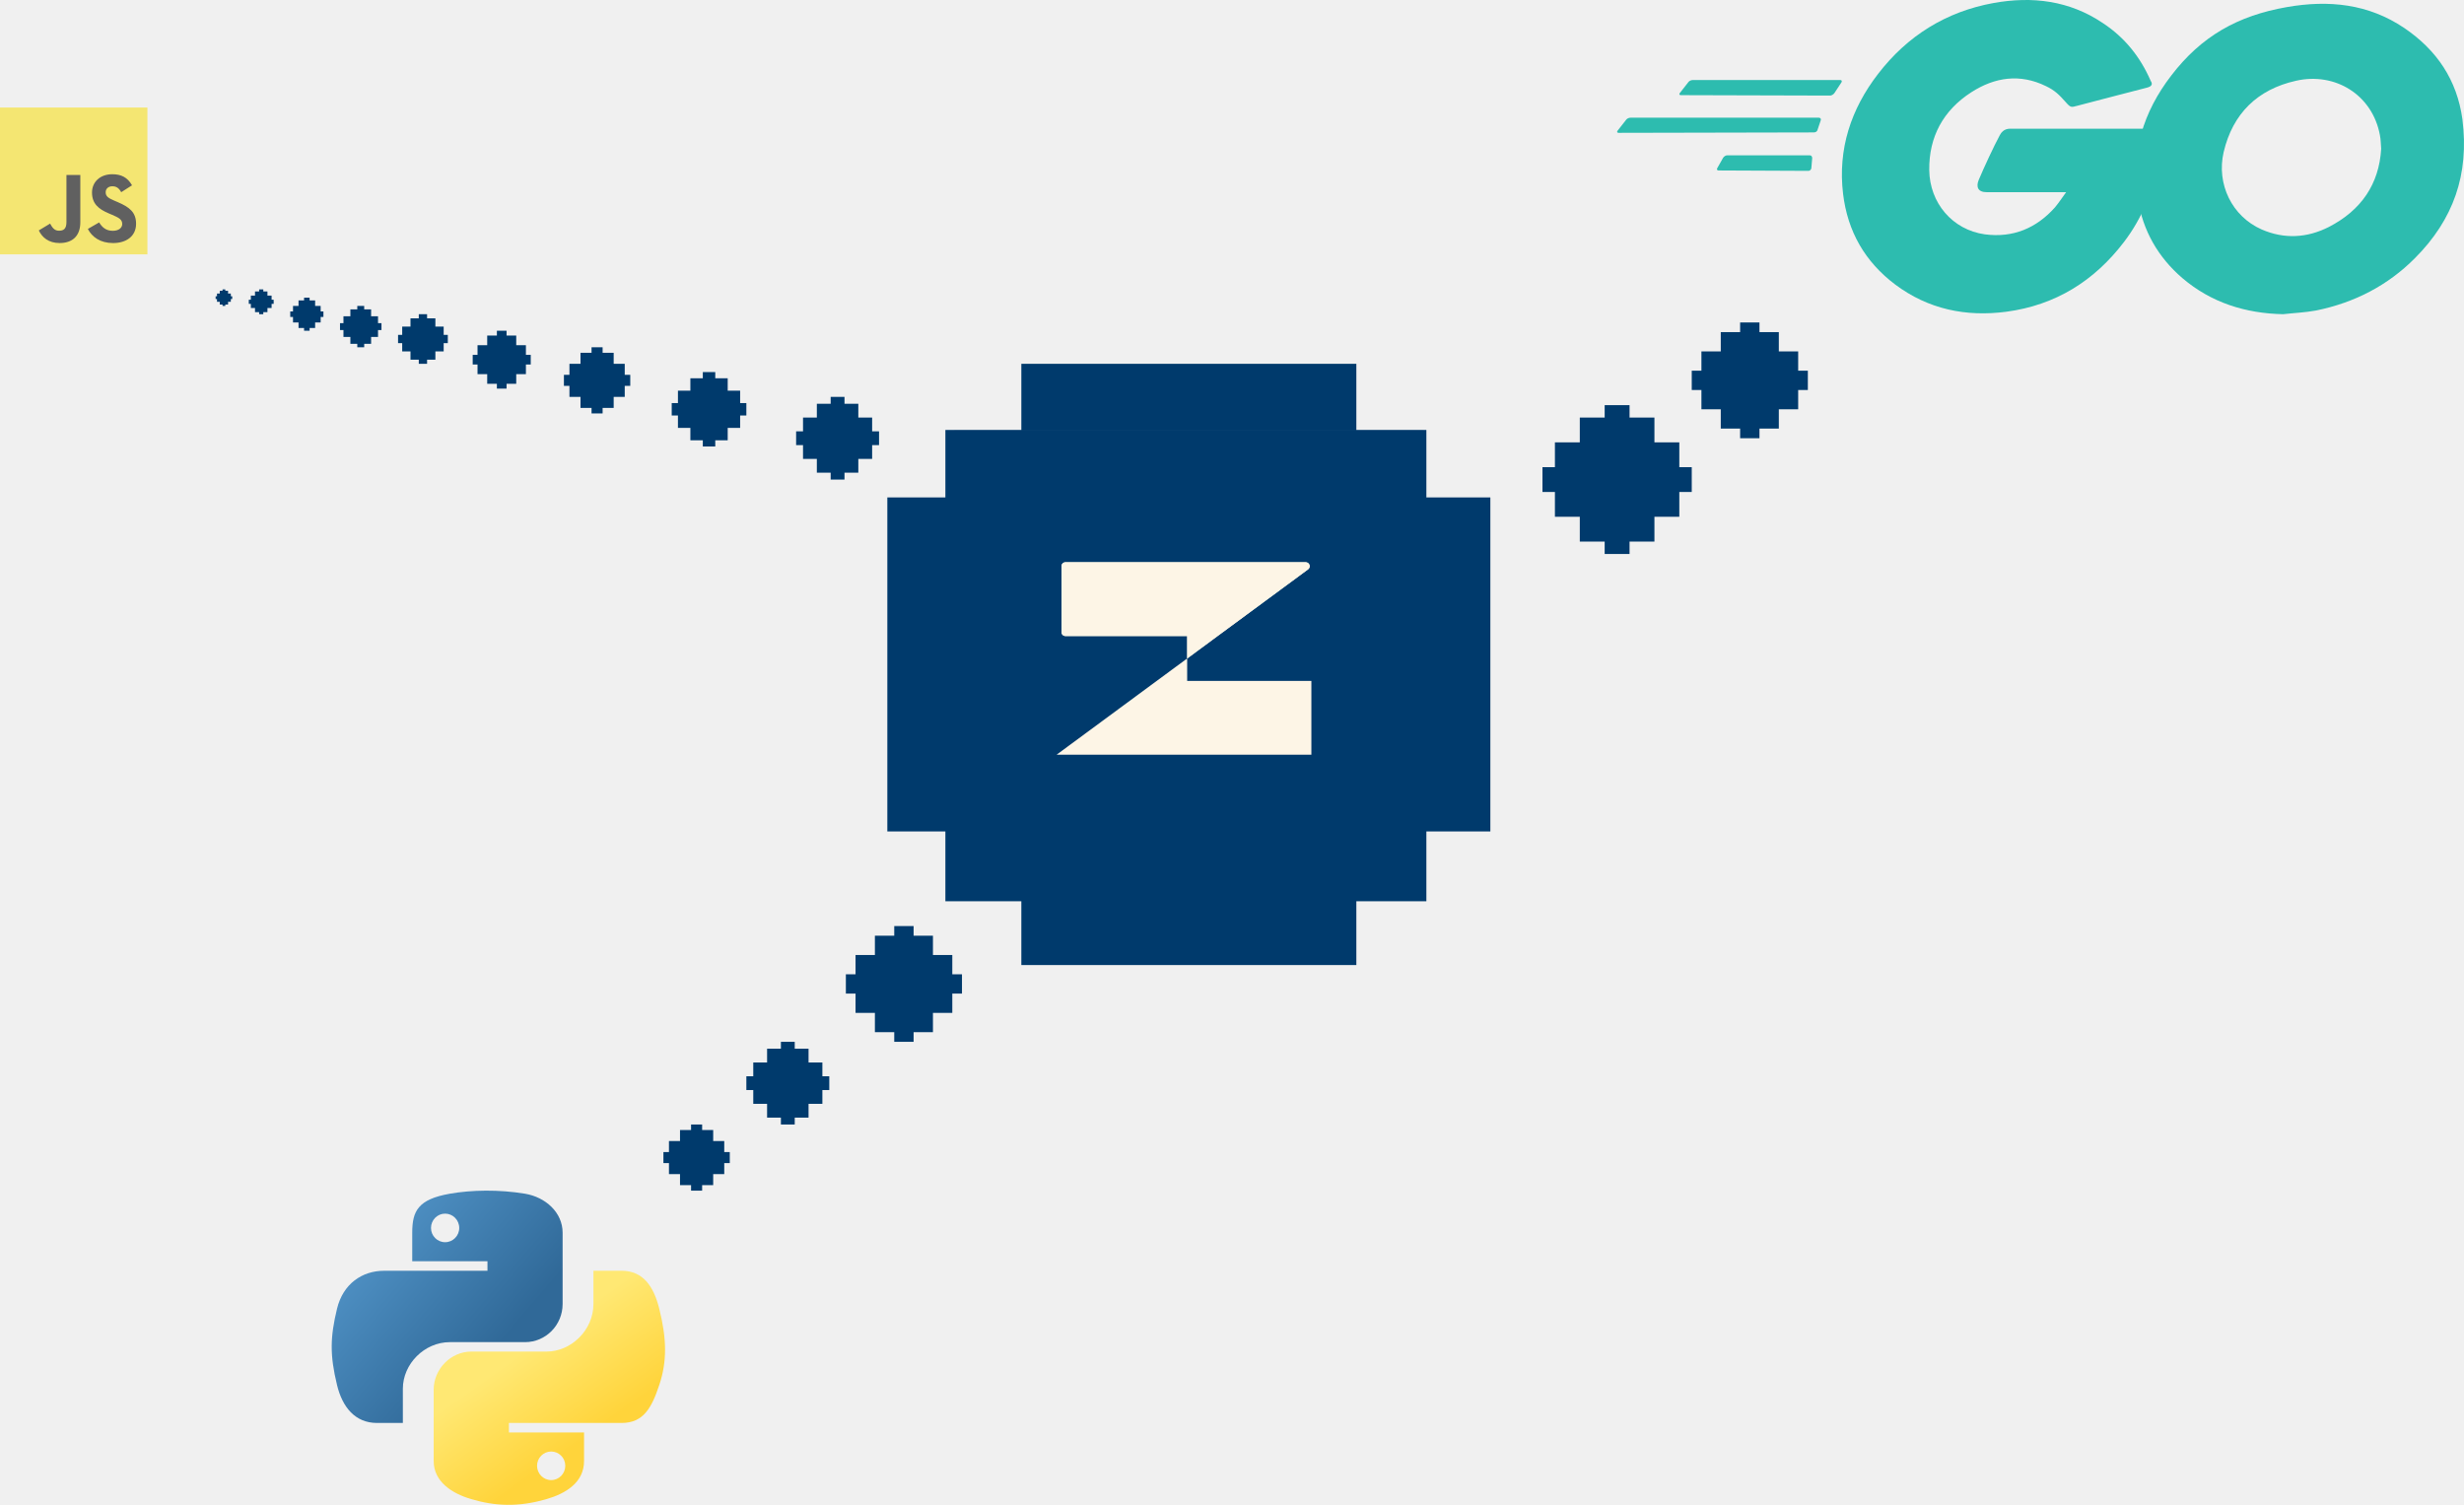
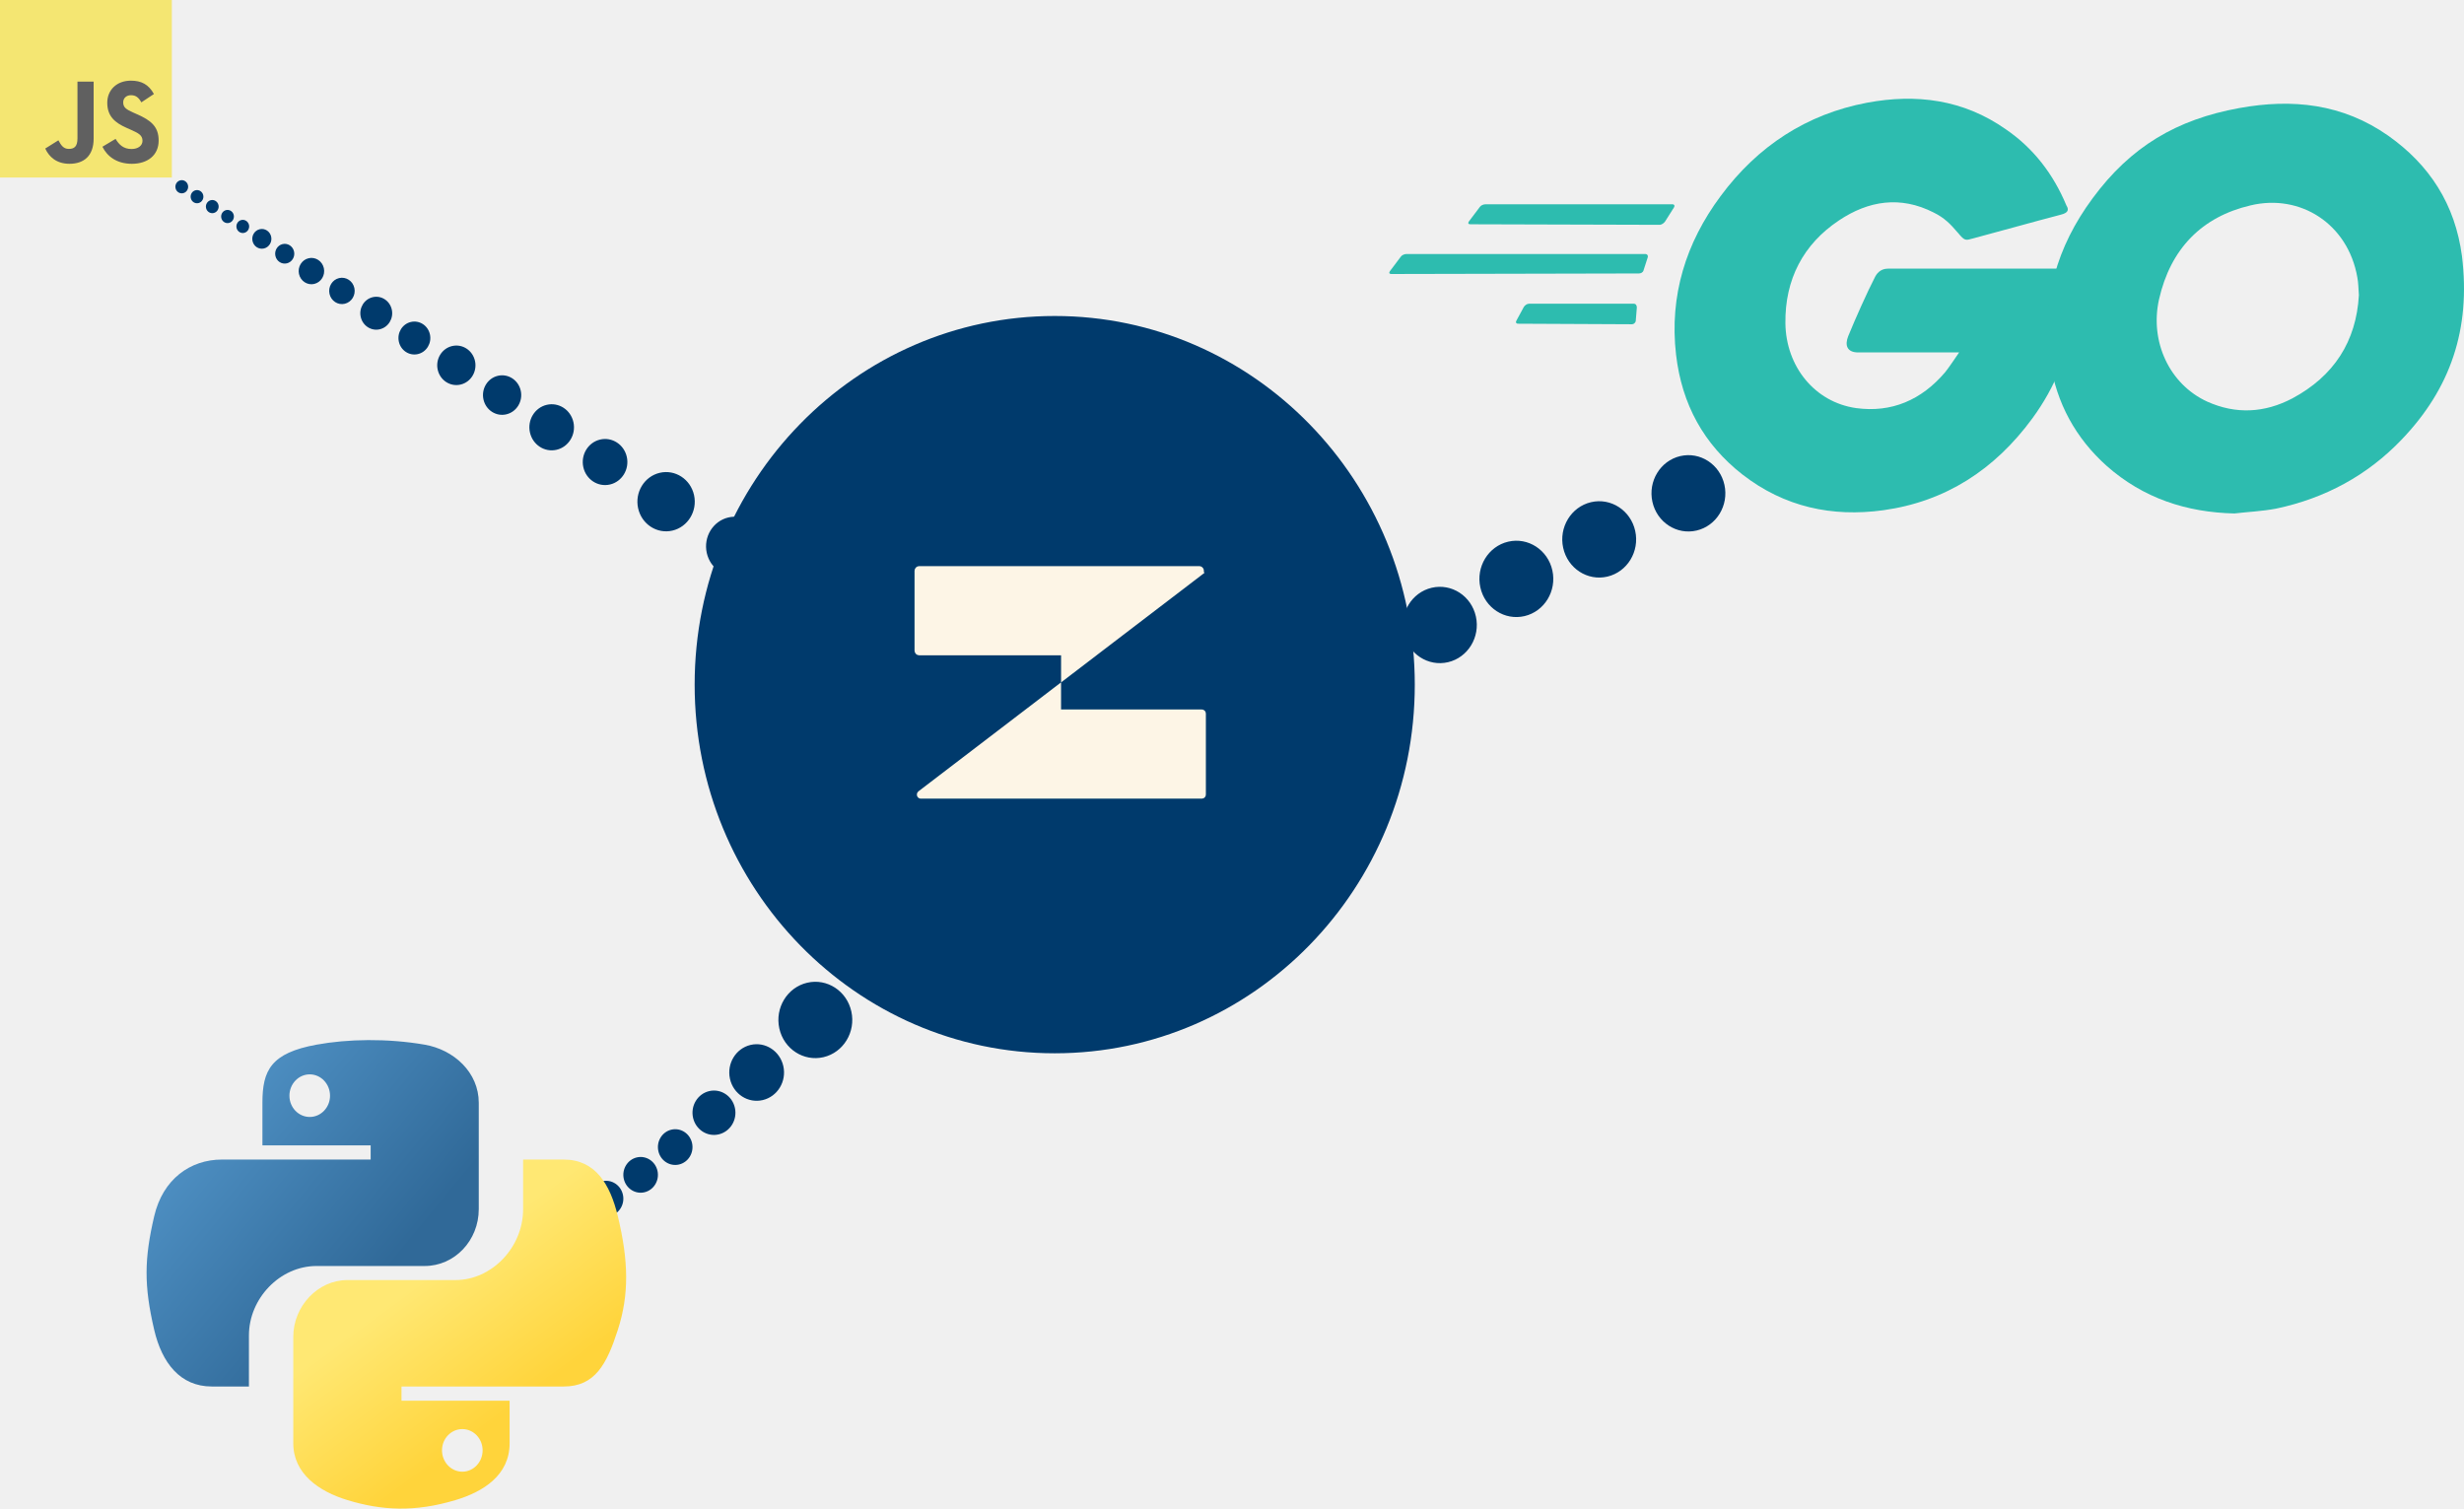
- <svg xmlns="http://www.w3.org/2000/svg" width="298" height="182" viewBox="0 0 298 182" fill="none">
-   <g opacity="0.6" clip-path="url(#clip0_10356_12208)">
-     <path fill-rule="evenodd" clip-rule="evenodd" d="M0 13H17.85V30.79H0V13Z" fill="#F7DF1E" />
-     <path fill-rule="evenodd" clip-rule="evenodd" d="M4.693 27.867L6.059 27.043C6.322 27.509 6.561 27.903 7.137 27.903C7.687 27.903 8.036 27.689 8.036 26.852V21.166H9.714V26.875C9.714 28.607 8.695 29.394 7.209 29.394C5.867 29.394 5.088 28.702 4.693 27.867ZM10.624 27.687L11.99 26.9C12.35 27.485 12.816 27.915 13.643 27.915C14.337 27.915 14.782 27.569 14.782 27.091C14.782 26.517 14.327 26.315 13.56 25.98L13.14 25.801C11.93 25.287 11.127 24.642 11.127 23.282C11.127 22.028 12.086 21.072 13.583 21.072C14.649 21.072 15.416 21.443 15.967 22.41L14.661 23.245C14.374 22.731 14.063 22.529 13.583 22.529C13.092 22.529 12.78 22.839 12.78 23.245C12.78 23.746 13.091 23.951 13.81 24.26L14.23 24.44C15.656 25.049 16.458 25.67 16.458 27.067C16.458 28.572 15.271 29.396 13.678 29.396C12.122 29.396 11.115 28.654 10.624 27.687Z" fill="black" />
+ <svg xmlns="http://www.w3.org/2000/svg" width="392" height="240" viewBox="0 0 392 240" fill="none">
+   <ellipse cx="2.755" cy="2.837" rx="2.755" ry="2.837" transform="matrix(0.973516 -0.228619 0.214958 0.976623 82.1234 197.389)" fill="#003A6C" />
+   <path d="M224.58 108.916C224.58 141.041 199.146 167.063 167.796 167.063C136.446 167.063 111.012 141.041 111.012 108.916C111.012 76.791 136.446 50.77 167.796 50.77C199.146 50.77 224.58 76.791 224.58 108.916Z" fill="#003A6C" stroke="#003A6C" />
+   <path d="M174.146 103.852L169.307 107.551V104.249V103.749H168.807H146.228C146.171 103.749 146.114 103.726 146.068 103.679C146.023 103.632 145.994 103.565 145.994 103.491V90.82C145.994 90.747 146.023 90.679 146.068 90.632C146.114 90.586 146.171 90.562 146.228 90.562H190.797C190.843 90.562 190.889 90.577 190.928 90.607C190.968 90.637 191.001 90.681 191.018 90.735C191.035 90.789 191.036 90.848 191.019 90.902C191.002 90.956 190.97 91.001 190.93 91.031L191.233 91.428L190.93 91.031L174.146 103.851L174.146 103.852Z" fill="#FDF5E6" stroke="#FDF5E6" />
+   <path d="M163.465 113.266L168.305 109.566V112.869V113.369H168.805H191.217C191.245 113.369 191.276 113.381 191.3 113.406C191.326 113.432 191.343 113.471 191.343 113.515C191.343 113.515 191.343 113.515 191.343 113.515V126.409C191.343 126.409 191.343 126.409 191.343 126.409C191.343 126.453 191.326 126.491 191.3 126.518C191.276 126.543 191.245 126.555 191.217 126.555H146.485C146.463 126.555 146.439 126.548 146.418 126.532C146.397 126.516 146.378 126.491 146.368 126.46C146.358 126.429 146.358 126.394 146.368 126.362C146.377 126.331 146.396 126.306 146.417 126.29L163.465 113.266L163.465 113.266Z" fill="#FDF5E6" stroke="#FDF5E6" />
+   <path d="M233.925 35.679C233.592 35.679 233.508 35.508 233.675 35.249L235.423 32.928C235.59 32.67 236.006 32.498 236.339 32.498H266.056C266.389 32.498 266.473 32.756 266.306 33.014L264.891 35.249C264.725 35.508 264.308 35.765 264.059 35.765L233.925 35.679Z" fill="#2DBCAF" />
+   <path d="M221.357 43.59C221.024 43.59 220.941 43.418 221.107 43.16L222.855 40.838C223.022 40.58 223.438 40.408 223.771 40.408H261.73C262.063 40.408 262.229 40.666 262.146 40.924L261.48 42.988C261.397 43.332 261.064 43.504 260.731 43.504L221.357 43.59Z" fill="#2DBCAF" />
+   <path d="M241.511 51.498C241.178 51.498 241.094 51.24 241.261 50.982L242.426 48.832C242.593 48.574 242.926 48.316 243.259 48.316H259.907C260.24 48.316 260.407 48.574 260.407 48.918L260.24 50.982C260.24 51.326 259.907 51.584 259.658 51.584L241.511 51.498Z" fill="#2DBCAF" />
+   <path d="M327.91 34.139C322.666 35.515 319.087 36.547 313.926 37.922C312.677 38.266 312.594 38.352 311.512 37.063C310.263 35.601 309.347 34.655 307.599 33.795C302.355 31.13 297.277 31.904 292.532 35.085C286.872 38.868 283.958 44.457 284.041 51.422C284.125 58.301 288.703 63.976 295.279 64.921C300.94 65.695 305.685 63.632 309.431 59.246C310.18 58.301 310.846 57.269 311.678 56.065C308.681 56.065 304.935 56.065 295.612 56.065C293.864 56.065 293.448 54.947 294.031 53.486C295.113 50.82 297.111 46.349 298.276 44.113C298.526 43.597 299.108 42.738 300.357 42.738C304.602 42.738 320.252 42.738 330.657 42.738C330.491 45.059 330.491 47.381 330.158 49.702C329.242 55.893 326.995 61.568 323.332 66.555C317.339 74.724 309.514 79.797 299.608 81.172C291.45 82.29 283.875 80.657 277.216 75.498C271.056 70.682 267.559 64.32 266.644 56.409C265.562 47.037 268.225 38.61 273.719 31.216C279.63 23.219 287.454 18.146 297.027 16.34C304.852 14.879 312.344 15.825 319.087 20.554C323.499 23.563 326.662 27.69 328.743 32.677C329.242 33.451 328.909 33.881 327.91 34.139Z" fill="#2DBCAF" />
+   <path d="M355.466 81.685C347.891 81.513 340.982 79.278 335.155 74.119C330.244 69.733 327.164 64.144 326.165 57.524C324.667 47.807 327.247 39.209 332.908 31.556C338.984 23.302 346.31 19.003 356.216 17.197C364.706 15.649 372.698 16.509 379.94 21.582C386.516 26.225 390.595 32.502 391.677 40.757C393.092 52.365 389.846 61.823 382.104 69.905C376.61 75.666 369.867 79.278 362.126 80.911C359.878 81.341 357.631 81.427 355.466 81.685ZM375.278 46.947C375.195 45.83 375.195 44.97 375.029 44.11C373.53 35.598 365.955 30.782 358.047 32.674C350.305 34.48 345.311 39.553 343.479 47.635C341.981 54.342 345.144 61.135 351.138 63.886C355.716 65.95 360.295 65.692 364.706 63.37C371.283 59.845 374.862 54.342 375.278 46.947Z" fill="#2DBCAF" />
+   <g opacity="0.6" clip-path="url(#clip0_10451_759)">
+     <path fill-rule="evenodd" clip-rule="evenodd" d="M0 0H27.375V28.276H0V0Z" fill="#F7DF1E" />
+     <path fill-rule="evenodd" clip-rule="evenodd" d="M7.198 23.629L9.292 22.32C9.695 23.061 10.063 23.687 10.945 23.687C11.789 23.687 12.324 23.346 12.324 22.016V12.98H14.897V22.053C14.897 24.805 13.335 26.057 11.056 26.057C8.998 26.057 7.804 24.957 7.198 23.629ZM16.294 23.344L18.388 22.092C18.94 23.022 19.655 23.705 20.923 23.705C21.988 23.705 22.67 23.155 22.67 22.396C22.67 21.485 21.972 21.162 20.796 20.631L20.152 20.346C18.297 19.529 17.065 18.505 17.065 16.342C17.065 14.349 18.535 12.83 20.832 12.83C22.467 12.83 23.643 13.419 24.487 14.956L22.485 16.284C22.044 15.467 21.567 15.145 20.832 15.145C20.079 15.145 19.6 15.637 19.6 16.284C19.6 17.08 20.076 17.405 21.179 17.897L21.823 18.183C24.011 19.151 25.24 20.138 25.24 22.359C25.24 24.75 23.42 26.059 20.977 26.059C18.591 26.059 17.047 24.881 16.294 23.344Z" fill="black" />
  </g>
-   <path d="M98.791 50.5H97.119V52.167H96.284V53.833H97.119V55.5H98.791V57.167H100.463V58H102.134V57.167H103.806V55.5H105.477V53.833H106.313V52.167H105.477V50.5H103.806V48.833H102.134V48H100.463V48.833H98.791V50.5Z" fill="#003A6C" />
-   <path d="M105.812 115.5H103.471V117.833H102.301V120.167H103.471V122.5H105.812V124.833H108.152V126H110.492V124.833H112.832V122.5H115.173V120.167H116.343V117.833H115.173V115.5H112.832V113.167H110.492V112H108.152V113.167H105.812V115.5Z" fill="#003A6C" />
-   <path d="M191.063 53.5H188.054V56.5H186.549V59.5H188.054V62.5H191.063V65.5H194.072V67H197.08V65.5H200.089V62.5H203.098V59.5H204.603V56.5H203.098V53.5H200.089V50.5H197.08V49H194.072V50.5H191.063V53.5Z" fill="#003A6C" />
-   <path d="M208.113 42.5H205.773V44.833H204.603V47.167H205.773V49.5H208.113V51.833H210.453V53H212.793V51.833H215.134V49.5H217.474V47.167H218.644V44.833H217.474V42.5H215.134V40.167H212.793V39H210.453V40.167H208.113V42.5Z" fill="#003A6C" />
-   <path d="M92.773 128.5H91.102V130.167H90.266V131.833H91.102V133.5H92.773V135.167H94.445V136H96.116V135.167H97.788V133.5H99.46V131.833H100.295V130.167H99.46V128.5H97.788V126.833H96.116V126H94.445V126.833H92.773V128.5Z" fill="#003A6C" />
-   <path d="M82.242 138H80.905V139.333H80.236V140.667H80.905V142H82.242V143.333H83.579V144H84.917V143.333H86.254V142H87.591V140.667H88.26V139.333H87.591V138H86.254V136.667H84.917V136H83.579V136.667H82.242V138Z" fill="#003A6C" />
-   <path d="M83.496 47.25H81.992V48.75H81.239V50.25H81.992V51.75H83.496V53.25H85V54H86.505V53.25H88.009V51.75H89.514V50.25H90.266V48.75H89.514V47.25H88.009V45.75H86.505V45H85V45.75H83.496V47.25Z" fill="#003A6C" />
-   <path d="M70.207 44H68.87V45.333H68.201V46.667H68.87V48H70.207V49.333H71.544V50H72.881V49.333H74.219V48H75.556V46.667H76.225V45.333H75.556V44H74.219V42.667H72.881V42H71.544V42.667H70.207V44Z" fill="#003A6C" />
-   <path d="M58.924 41.75H57.754V42.917H57.169V44.083H57.754V45.25H58.924V46.417H60.094V47H61.264V46.417H62.434V45.25H63.604V44.083H64.189V42.917H63.604V41.75H62.434V40.583H61.264V40H60.094V40.583H58.924V41.75Z" fill="#003A6C" />
-   <path d="M49.646 39.5H48.643V40.5H48.142V41.5H48.643V42.5H49.646V43.5H50.649V44H51.652V43.5H52.655V42.5H53.658V41.5H54.159V40.5H53.658V39.5H52.655V38.5H51.652V38H50.649V38.5H49.646V39.5Z" fill="#003A6C" />
-   <path d="M42.375 38.25H41.539V39.083H41.121V39.917H41.539V40.75H42.375V41.583H43.211V42H44.046V41.583H44.882V40.75H45.718V39.917H46.136V39.083H45.718V38.25H44.882V37.417H44.046V37H43.211V37.417H42.375V38.25Z" fill="#003A6C" />
-   <path d="M36.106 37H35.438V37.667H35.103V38.333H35.438V39H36.106V39.667H36.775V40H37.444V39.667H38.112V39H38.781V38.333H39.115V37.667H38.781V37H38.112V36.333H37.444V36H36.775V36.333H36.106V37Z" fill="#003A6C" />
-   <path d="M30.841 35.75H30.339V36.25H30.089V36.75H30.339V37.25H30.841V37.75H31.342V38H31.844V37.75H32.345V37.25H32.847V36.75H33.097V36.25H32.847V35.75H32.345V35.25H31.844V35H31.342V35.25H30.841V35.75Z" fill="#003A6C" />
-   <path d="M26.578 35.5H26.244V35.833H26.077V36.167H26.244V36.5H26.578V36.833H26.913V37H27.247V36.833H27.582V36.5H27.916V36.167H28.084V35.833H27.916V35.5H27.582V35.167H27.247V35H26.913V35.167H26.578V35.5Z" fill="#003A6C" />
-   <rect x="114.337" y="52" width="58.171" height="57" fill="#003A6C" />
-   <mask id="path-18-inside-1_10356_12208" fill="white">
-     <path d="M157.918 68C158.019 68 158.117 68.032 158.198 68.09C158.28 68.149 158.341 68.232 158.372 68.327C158.404 68.422 158.405 68.525 158.374 68.621C158.344 68.716 158.284 68.8 158.203 68.859L147.259 76.925L143.579 79.64V76.925H128.857C128.73 76.925 128.608 76.875 128.518 76.786C128.428 76.697 128.378 76.575 128.378 76.449V68.477C128.378 68.35 128.428 68.229 128.518 68.14C128.608 68.05 128.73 68 128.857 68H157.918Z" />
-   </mask>
-   <path d="M157.918 68C158.019 68 158.117 68.032 158.198 68.09C158.28 68.149 158.341 68.232 158.372 68.327C158.404 68.422 158.405 68.525 158.374 68.621C158.344 68.716 158.284 68.8 158.203 68.859L147.259 76.925L143.579 79.64V76.925H128.857C128.73 76.925 128.608 76.875 128.518 76.786C128.428 76.697 128.378 76.575 128.378 76.449V68.477C128.378 68.35 128.428 68.229 128.518 68.14C128.608 68.05 128.73 68 128.857 68H157.918Z" fill="#FDF5E6" />
-   <path d="M157.918 68V69H157.918L157.918 68ZM158.203 68.859L157.609 68.055L157.609 68.055L158.203 68.859ZM147.259 76.925L146.665 76.121L146.665 76.121L147.259 76.925ZM143.579 79.64H142.579V81.62L144.172 80.445L143.579 79.64ZM143.579 76.925H144.579V75.925H143.579V76.925ZM128.857 76.925V77.925V76.925ZM128.378 68.477H127.378H128.378ZM128.857 68V69V68ZM157.918 69C157.809 69 157.703 68.966 157.614 68.902L158.783 67.279C158.531 67.097 158.228 67 157.918 67L157.918 69ZM157.614 68.902C157.525 68.838 157.458 68.747 157.423 68.642L159.322 68.013C159.224 67.717 159.035 67.46 158.783 67.279L157.614 68.902ZM157.423 68.642C157.388 68.536 157.388 68.423 157.421 68.317L159.327 68.925C159.421 68.628 159.42 68.309 159.322 68.013L157.423 68.642ZM157.421 68.317C157.455 68.211 157.521 68.12 157.609 68.055L158.796 69.665C159.046 69.48 159.232 69.221 159.327 68.925L157.421 68.317ZM157.609 68.055L146.665 76.121L147.852 77.731L158.796 69.665L157.609 68.055ZM146.665 76.121L142.985 78.835L144.172 80.445L147.852 77.73L146.665 76.121ZM144.579 79.64V76.925H142.579V79.64H144.579ZM143.579 75.925H128.857V77.925H143.579V75.925ZM128.857 75.925C128.994 75.925 129.126 75.98 129.224 76.077L127.813 77.495C128.09 77.771 128.466 77.925 128.857 77.925V75.925ZM129.224 76.077C129.322 76.175 129.378 76.309 129.378 76.449H127.378C127.378 76.842 127.535 77.218 127.813 77.495L129.224 76.077ZM129.378 76.449V68.477H127.378V76.449H129.378ZM129.378 68.477C129.378 68.617 129.322 68.75 129.224 68.848L127.813 67.431C127.535 67.707 127.378 68.084 127.378 68.477H129.378ZM129.224 68.848C129.126 68.946 128.994 69 128.857 69V67C128.466 67 128.09 67.154 127.813 67.431L129.224 68.848ZM128.857 69H157.918V67H128.857V69Z" fill="#FDF5E6" mask="url(#path-18-inside-1_10356_12208)" />
-   <path d="M158.1 90.775H129.31L140.195 82.751L140.195 82.751L143.078 80.625V82.349V82.849H143.578H158.1V90.775Z" fill="#FDF5E6" stroke="#FDF5E6" />
-   <path d="M164.039 44H123.523V52.079H115.419V60.159H107.316V100.556H115.419V108.635H123.523V116.715H164.039V108.635H172.142V100.556H180.246V60.159H172.142V52.079H164.039V44ZM164.039 52.079V60.159H172.142V100.556H164.039V108.635H123.523V100.556H115.419V60.159H123.523V52.079H164.039Z" fill="#003A6C" />
-   <path d="M203.304 11.508C203.104 11.508 203.054 11.409 203.154 11.26L204.201 9.923C204.301 9.775 204.55 9.676 204.75 9.676H222.552C222.752 9.676 222.802 9.824 222.702 9.973L221.854 11.26C221.755 11.409 221.505 11.558 221.356 11.558L203.304 11.508Z" fill="#2DBCAF" />
-   <path d="M195.775 16.065C195.576 16.065 195.526 15.966 195.626 15.817L196.673 14.48C196.773 14.332 197.022 14.232 197.222 14.232H219.961C220.161 14.232 220.26 14.381 220.21 14.53L219.812 15.718C219.762 15.916 219.562 16.015 219.363 16.015L195.775 16.065Z" fill="#2DBCAF" />
-   <path d="M207.849 20.616C207.649 20.616 207.599 20.467 207.699 20.318L208.397 19.08C208.497 18.932 208.696 18.783 208.896 18.783H218.869C219.069 18.783 219.169 18.932 219.169 19.13L219.069 20.318C219.069 20.516 218.869 20.665 218.72 20.665L207.849 20.616Z" fill="#2DBCAF" />
-   <path d="M259.607 10.614C256.465 11.407 254.321 12.001 251.229 12.793C250.481 12.991 250.431 13.041 249.783 12.298C249.035 11.456 248.486 10.912 247.439 10.416C244.297 8.881 241.255 9.327 238.413 11.159C235.022 13.338 233.277 16.557 233.326 20.568C233.376 24.53 236.119 27.798 240.059 28.343C243.45 28.788 246.292 27.6 248.536 25.074C248.985 24.53 249.384 23.936 249.882 23.242C248.087 23.242 245.843 23.242 240.258 23.242C239.211 23.242 238.961 22.598 239.311 21.757C239.959 20.221 241.156 17.646 241.854 16.359C242.003 16.062 242.352 15.566 243.1 15.566C245.644 15.566 255.019 15.566 261.252 15.566C261.152 16.904 261.152 18.241 260.953 19.578C260.404 23.143 259.058 26.412 256.864 29.284C253.273 33.988 248.586 36.91 242.652 37.702C237.765 38.346 233.227 37.405 229.237 34.434C225.547 31.661 223.453 27.996 222.904 23.44C222.256 18.043 223.852 13.19 227.143 8.931C230.683 4.325 235.371 1.404 241.106 0.364C245.793 -0.478 250.281 0.067 254.321 2.79C256.964 4.523 258.859 6.9 260.105 9.773C260.404 10.218 260.205 10.466 259.607 10.614Z" fill="#2DBCAF" />
-   <path d="M276.114 38C271.576 37.901 267.437 36.613 263.947 33.642C261.004 31.116 259.159 27.898 258.561 24.084C257.663 18.489 259.209 13.537 262.6 9.129C266.241 4.375 270.629 1.899 276.563 0.859C281.65 -0.032 286.437 0.463 290.775 3.385C294.715 6.059 297.158 9.674 297.807 14.428C298.654 21.113 296.71 26.561 292.072 31.215C288.781 34.533 284.741 36.613 280.104 37.554C278.757 37.802 277.411 37.851 276.114 38ZM287.983 17.993C287.933 17.35 287.933 16.855 287.833 16.359C286.936 11.457 282.398 8.684 277.66 9.773C273.023 10.813 270.03 13.735 268.933 18.39C268.036 22.252 269.931 26.164 273.521 27.749C276.264 28.938 279.007 28.789 281.65 27.452C285.589 25.422 287.733 22.252 287.983 17.993Z" fill="#2DBCAF" />
-   <path d="M58.754 144C57.198 144.007 55.713 144.14 54.406 144.37C50.556 145.048 49.857 146.467 49.857 149.083V152.538H58.955V153.69H46.442C43.798 153.69 41.483 155.273 40.759 158.286C39.923 161.739 39.886 163.894 40.759 167.499C41.405 170.183 42.95 172.096 45.594 172.096H48.722V167.954C48.722 164.962 51.321 162.322 54.406 162.322H63.494C66.023 162.322 68.043 160.247 68.043 157.715V149.082C68.043 146.626 65.963 144.78 63.494 144.37C61.93 144.111 60.309 143.993 58.754 144ZM53.833 146.779C54.773 146.779 55.541 147.556 55.541 148.512C55.541 149.464 54.773 150.234 53.833 150.234C52.89 150.234 52.126 149.464 52.126 148.512C52.126 147.556 52.89 146.779 53.833 146.779Z" fill="url(#paint0_linear_10356_12208)" />
-   <path d="M71.77 153.689V157.715C71.77 160.836 69.115 163.463 66.087 163.463H56.999C54.51 163.463 52.45 165.586 52.45 168.07V176.702C52.45 179.159 54.594 180.604 56.999 181.309C59.879 182.153 62.641 182.305 66.087 181.309C68.377 180.648 70.636 179.318 70.636 176.702V173.247H61.548V172.096H75.185C77.829 172.096 78.814 170.258 79.734 167.499C80.684 164.66 80.644 161.929 79.734 158.286C79.08 155.663 77.832 153.689 75.185 153.689H71.77ZM66.659 175.55C67.602 175.55 68.366 176.32 68.366 177.273C68.366 178.228 67.602 179.006 66.659 179.006C65.719 179.006 64.952 178.228 64.952 177.273C64.952 176.321 65.719 175.55 66.659 175.55Z" fill="url(#paint1_linear_10356_12208)" />
+   <ellipse cx="1.016" cy="1.046" rx="1.016" ry="1.046" transform="matrix(0.973516 -0.228619 0.214958 0.976623 27.7035 28.9199)" fill="#003A6C" />
+   <ellipse cx="1.016" cy="1.046" rx="1.016" ry="1.046" transform="matrix(0.973516 -0.228619 0.214958 0.976623 30.13 30.498)" fill="#003A6C" />
+   <ellipse cx="1.016" cy="1.046" rx="1.016" ry="1.046" transform="matrix(0.973516 -0.228619 0.214958 0.976623 32.5568 32.0762)" fill="#003A6C" />
+   <ellipse cx="1.016" cy="1.046" rx="1.016" ry="1.046" transform="matrix(0.973516 -0.228619 0.214958 0.976623 34.9835 33.6543)" fill="#003A6C" />
+   <ellipse cx="1.016" cy="1.046" rx="1.016" ry="1.046" transform="matrix(0.973516 -0.228619 0.214958 0.976623 37.4104 35.2324)" fill="#003A6C" />
+   <ellipse cx="1.523" cy="1.568" rx="1.523" ry="1.568" transform="matrix(0.973516 -0.228619 0.214958 0.976623 39.8369 36.8125)" fill="#003A6C" />
+   <ellipse cx="1.523" cy="1.568" rx="1.523" ry="1.568" transform="matrix(0.973516 -0.228619 0.214958 0.976623 43.4774 39.1797)" fill="#003A6C" />
+   <ellipse cx="2.031" cy="2.091" rx="2.031" ry="2.091" transform="matrix(0.973516 -0.228619 0.214958 0.976623 47.1183 41.5469)" fill="#003A6C" />
+   <ellipse cx="2.031" cy="2.091" rx="2.031" ry="2.091" transform="matrix(0.973516 -0.228619 0.214958 0.976623 51.9718 44.7031)" fill="#003A6C" />
+   <ellipse cx="2.539" cy="2.614" rx="2.539" ry="2.614" transform="matrix(0.973516 -0.228619 0.214958 0.976623 56.8252 47.8574)" fill="#003A6C" />
+   <ellipse cx="2.539" cy="2.614" rx="2.539" ry="2.614" transform="matrix(0.973516 -0.228619 0.214958 0.976623 62.8918 51.8027)" fill="#003A6C" />
+   <ellipse cx="3.047" cy="3.137" rx="3.047" ry="3.137" transform="matrix(0.973516 -0.228619 0.214958 0.976623 68.9594 55.748)" fill="#003A6C" />
+   <ellipse cx="3.047" cy="3.137" rx="3.047" ry="3.137" transform="matrix(0.973516 -0.228619 0.214958 0.976623 76.2395 60.4824)" fill="#003A6C" />
+   <ellipse cx="3.554" cy="3.66" rx="3.554" ry="3.66" transform="matrix(0.973516 -0.228619 0.214958 0.976623 83.5206 65.2148)" fill="#003A6C" />
+   <ellipse cx="3.554" cy="3.66" rx="3.554" ry="3.66" transform="matrix(0.973516 -0.228619 0.214958 0.976623 92.0138 70.7402)" fill="#003A6C" />
+   <ellipse cx="4.57" cy="4.705" rx="4.57" ry="4.705" transform="matrix(0.973516 -0.228619 0.214958 0.976623 100.508 76.2637)" fill="#003A6C" />
+   <ellipse cx="4.57" cy="4.705" rx="4.57" ry="4.705" transform="matrix(0.973516 -0.228619 0.214958 0.976623 111.429 83.3652)" fill="#003A6C" />
+   <ellipse cx="2.755" cy="2.837" rx="2.755" ry="2.837" transform="matrix(0.973516 -0.228619 0.214958 0.976623 104.128 180.344)" fill="#003A6C" />
+   <ellipse cx="3.421" cy="3.523" rx="3.421" ry="3.523" transform="matrix(0.973516 -0.228619 0.214958 0.976623 109.498 174.363)" fill="#003A6C" />
+   <ellipse cx="4.363" cy="4.493" rx="4.363" ry="4.493" transform="matrix(0.973516 -0.228619 0.214958 0.976623 115.164 167.23)" fill="#003A6C" />
+   <ellipse cx="5.886" cy="6.061" rx="5.886" ry="6.061" transform="matrix(0.973516 -0.228619 0.214958 0.976623 122.679 157.686)" fill="#003A6C" />
+   <ellipse cx="5.886" cy="6.061" rx="5.886" ry="6.061" transform="matrix(0.973516 -0.228619 0.214958 0.976623 222.038 94.8516)" fill="#003A6C" />
+   <ellipse cx="5.886" cy="6.061" rx="5.886" ry="6.061" transform="matrix(0.973516 -0.228619 0.214958 0.976623 234.205 87.5195)" fill="#003A6C" />
+   <ellipse cx="5.886" cy="6.061" rx="5.886" ry="6.061" transform="matrix(0.973516 -0.228619 0.214958 0.976623 247.385 81.2363)" fill="#003A6C" />
+   <ellipse cx="5.886" cy="6.061" rx="5.886" ry="6.061" transform="matrix(0.973516 -0.228619 0.214958 0.976623 261.579 73.9062)" fill="#003A6C" />
+   <ellipse cx="2.755" cy="2.837" rx="2.755" ry="2.837" transform="matrix(0.973516 -0.228619 0.214958 0.976623 98.6267 184.76)" fill="#003A6C" />
+   <ellipse cx="2.755" cy="2.837" rx="2.755" ry="2.837" transform="matrix(0.973516 -0.228619 0.214958 0.976623 93.1261 188.547)" fill="#003A6C" />
+   <ellipse cx="2.755" cy="2.837" rx="2.755" ry="2.837" transform="matrix(0.973516 -0.228619 0.214958 0.976623 87.6249 192.971)" fill="#003A6C" />
+   <path d="M58.587 165.465C55.644 165.479 52.833 165.739 50.36 166.191C43.073 167.521 41.75 170.303 41.75 175.434V182.211H58.969V184.47H35.288C30.284 184.47 25.902 187.576 24.531 193.485C22.95 200.258 22.88 204.484 24.531 211.556C25.755 216.82 28.679 220.571 33.682 220.571H39.603V212.447C39.603 206.578 44.52 201.402 50.36 201.402H67.558C72.346 201.402 76.167 197.331 76.167 192.366V175.434C76.167 170.615 72.231 166.995 67.558 166.19C64.6 165.682 61.531 165.451 58.587 165.465ZM49.276 170.915C51.054 170.915 52.506 172.44 52.506 174.314C52.506 176.182 51.054 177.692 49.276 177.692C47.491 177.692 46.045 176.182 46.045 174.314C46.045 172.44 47.491 170.915 49.276 170.915Z" fill="url(#paint0_linear_10451_759)" />
+   <path d="M83.222 184.471V192.366C83.222 198.488 78.197 203.64 72.466 203.64H55.267C50.556 203.64 46.658 207.803 46.658 212.676V229.607C46.658 234.426 50.715 237.26 55.267 238.643C60.718 240.298 65.944 240.597 72.466 238.643C76.8 237.347 81.075 234.738 81.075 229.607V222.831H63.876V220.572H89.684C94.689 220.572 96.553 216.967 98.293 211.557C100.092 205.988 100.015 200.631 98.293 193.486C97.056 188.342 94.695 184.471 89.684 184.471H83.222ZM73.549 227.348C75.334 227.348 76.78 228.858 76.78 230.726C76.78 232.6 75.334 234.125 73.549 234.125C71.77 234.125 70.318 232.6 70.318 230.726C70.318 228.859 71.771 227.348 73.549 227.348Z" fill="url(#paint1_linear_10451_759)" />
  <defs>
-     <linearGradient id="paint0_linear_10356_12208" x1="39.221" y1="145.079" x2="60.138" y2="162.965" gradientUnits="userSpaceOnUse">
+     <linearGradient id="paint0_linear_10451_759" x1="21.621" y1="167.582" x2="62.394" y2="201.223" gradientUnits="userSpaceOnUse">
      <stop stop-color="#5A9FD4" />
      <stop offset="1" stop-color="#306998" />
    </linearGradient>
-     <linearGradient id="paint1_linear_10356_12208" x1="70.666" y1="173.995" x2="63.175" y2="163.46" gradientUnits="userSpaceOnUse">
+     <linearGradient id="paint1_linear_10451_759" x1="81.133" y1="224.297" x2="66.275" y2="204.136" gradientUnits="userSpaceOnUse">
      <stop stop-color="#FFD43B" />
      <stop offset="1" stop-color="#FFE873" />
    </linearGradient>
-     <clipPath id="clip0_10356_12208">
-       <rect width="17.85" height="17.79" fill="white" transform="translate(0 13)" />
+     <clipPath id="clip0_10451_759">
+       <rect width="27.375" height="28.276" fill="white" />
    </clipPath>
  </defs>
</svg>
